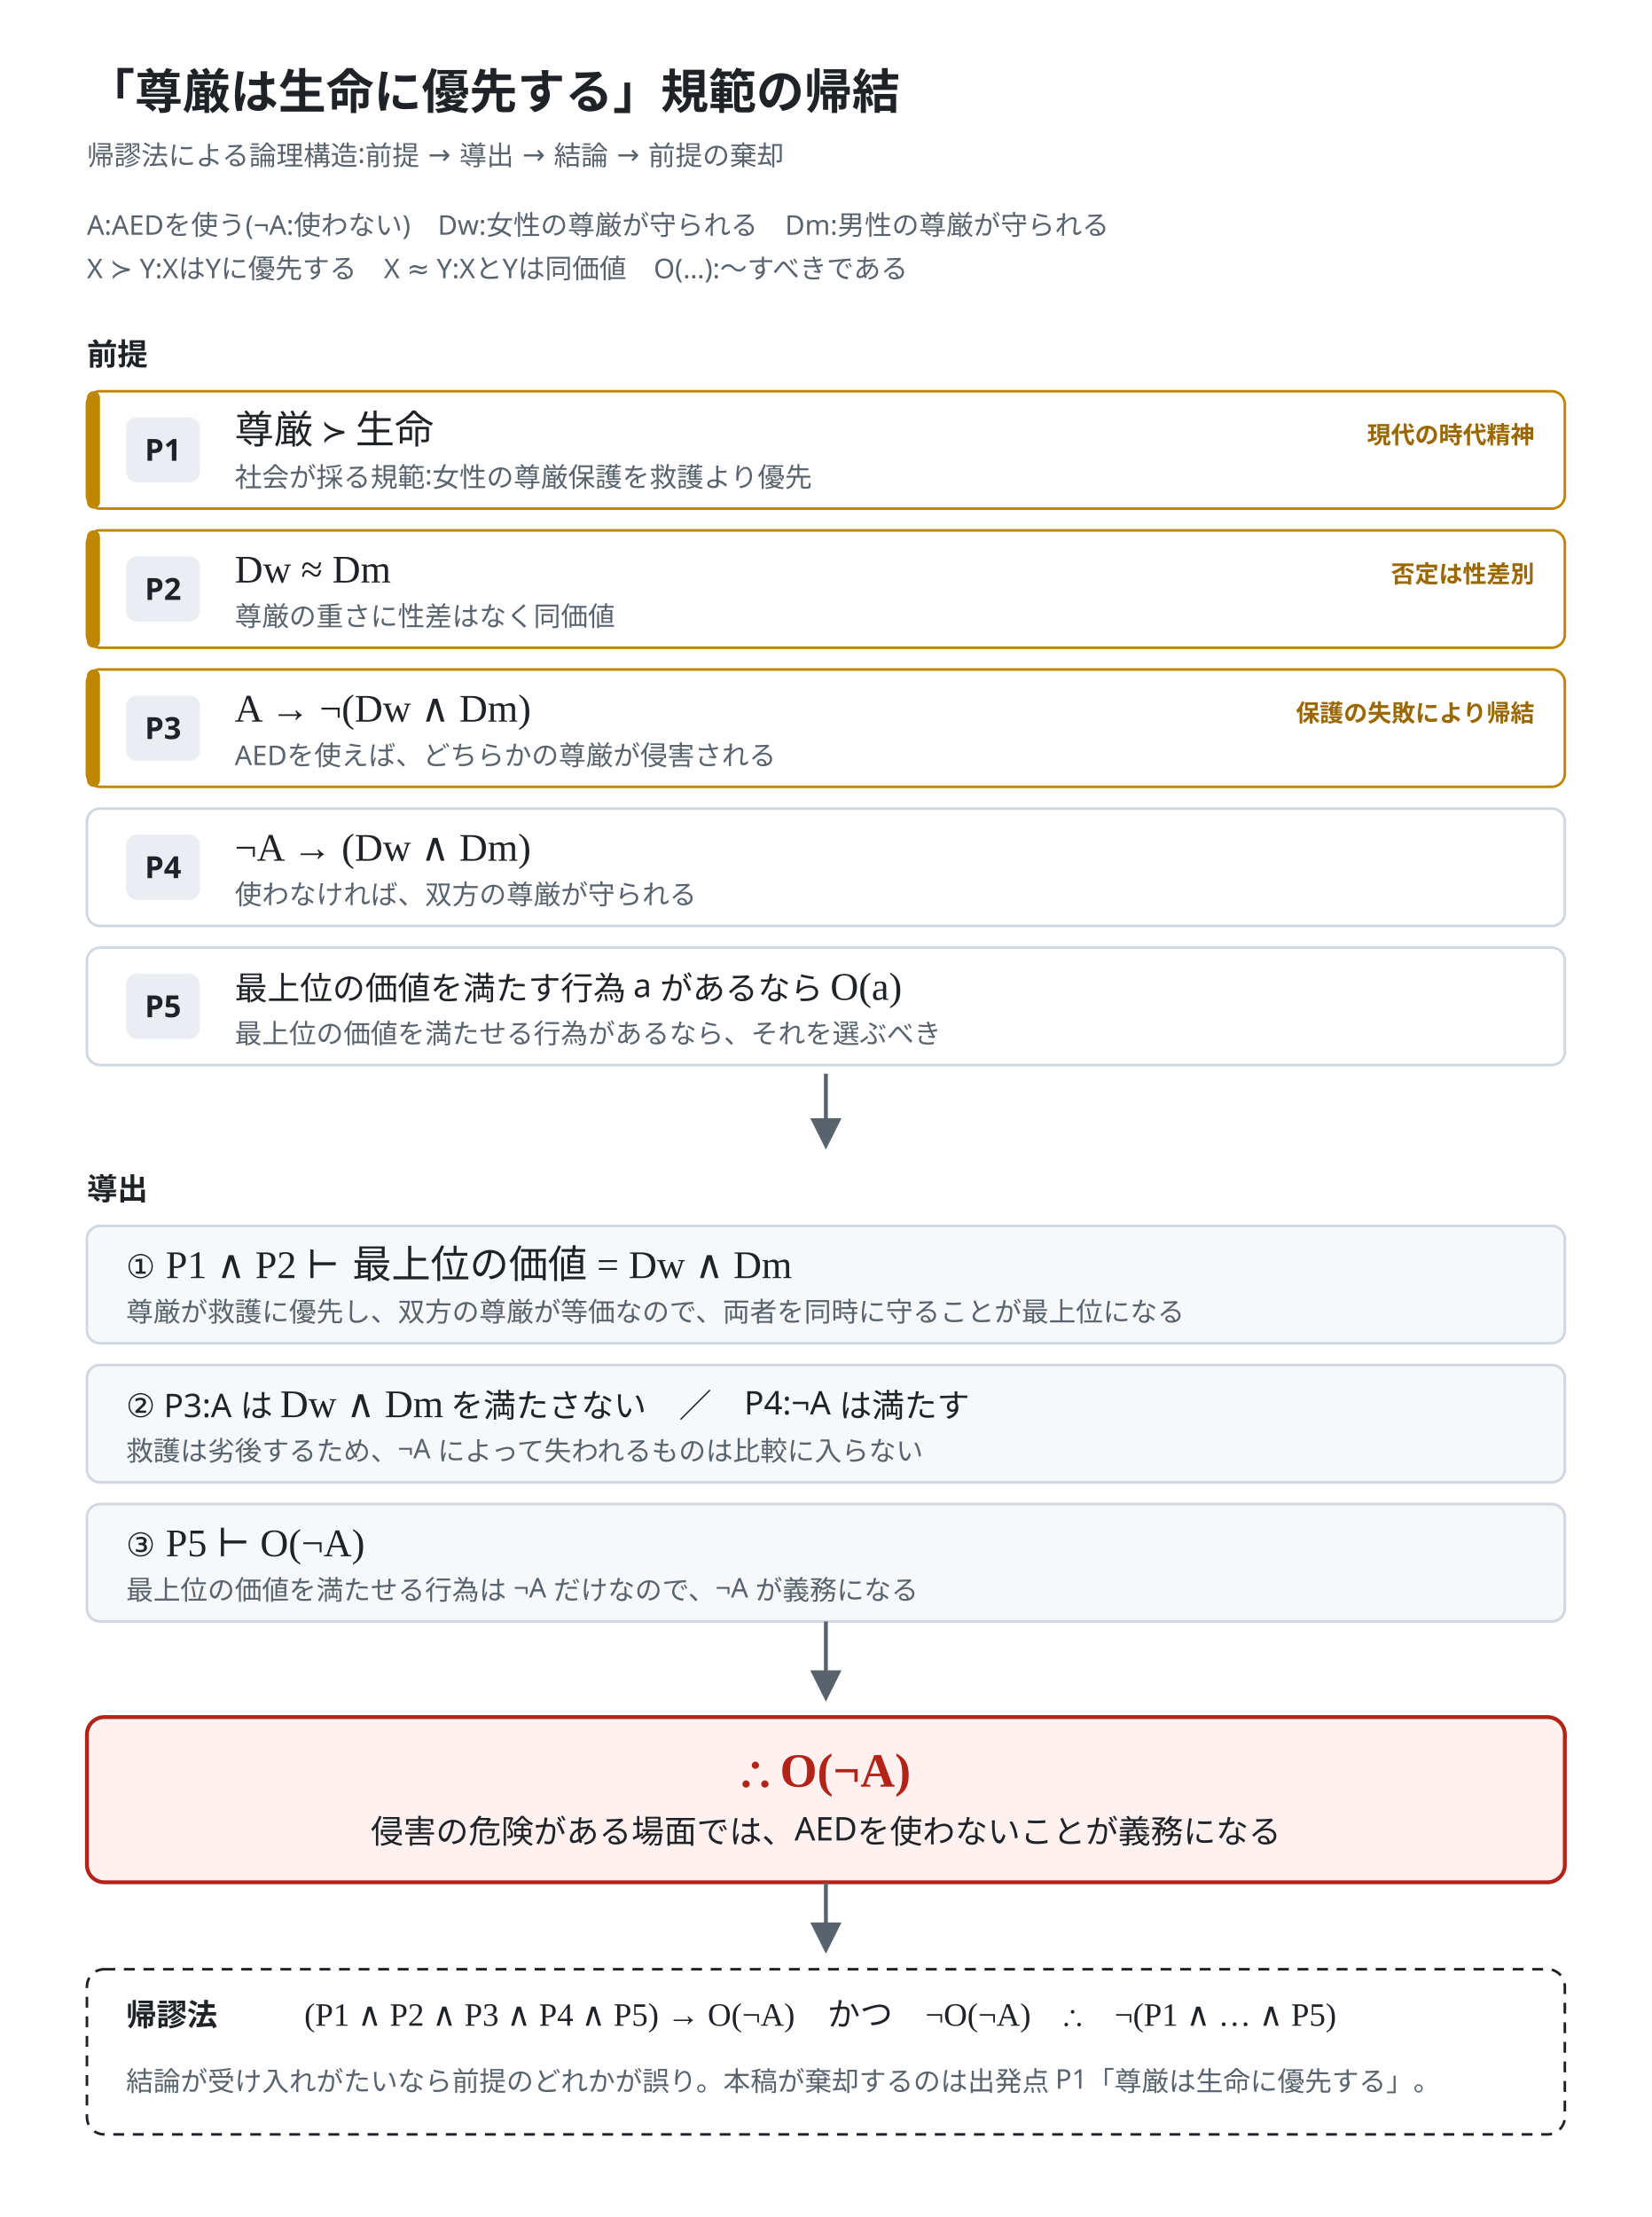
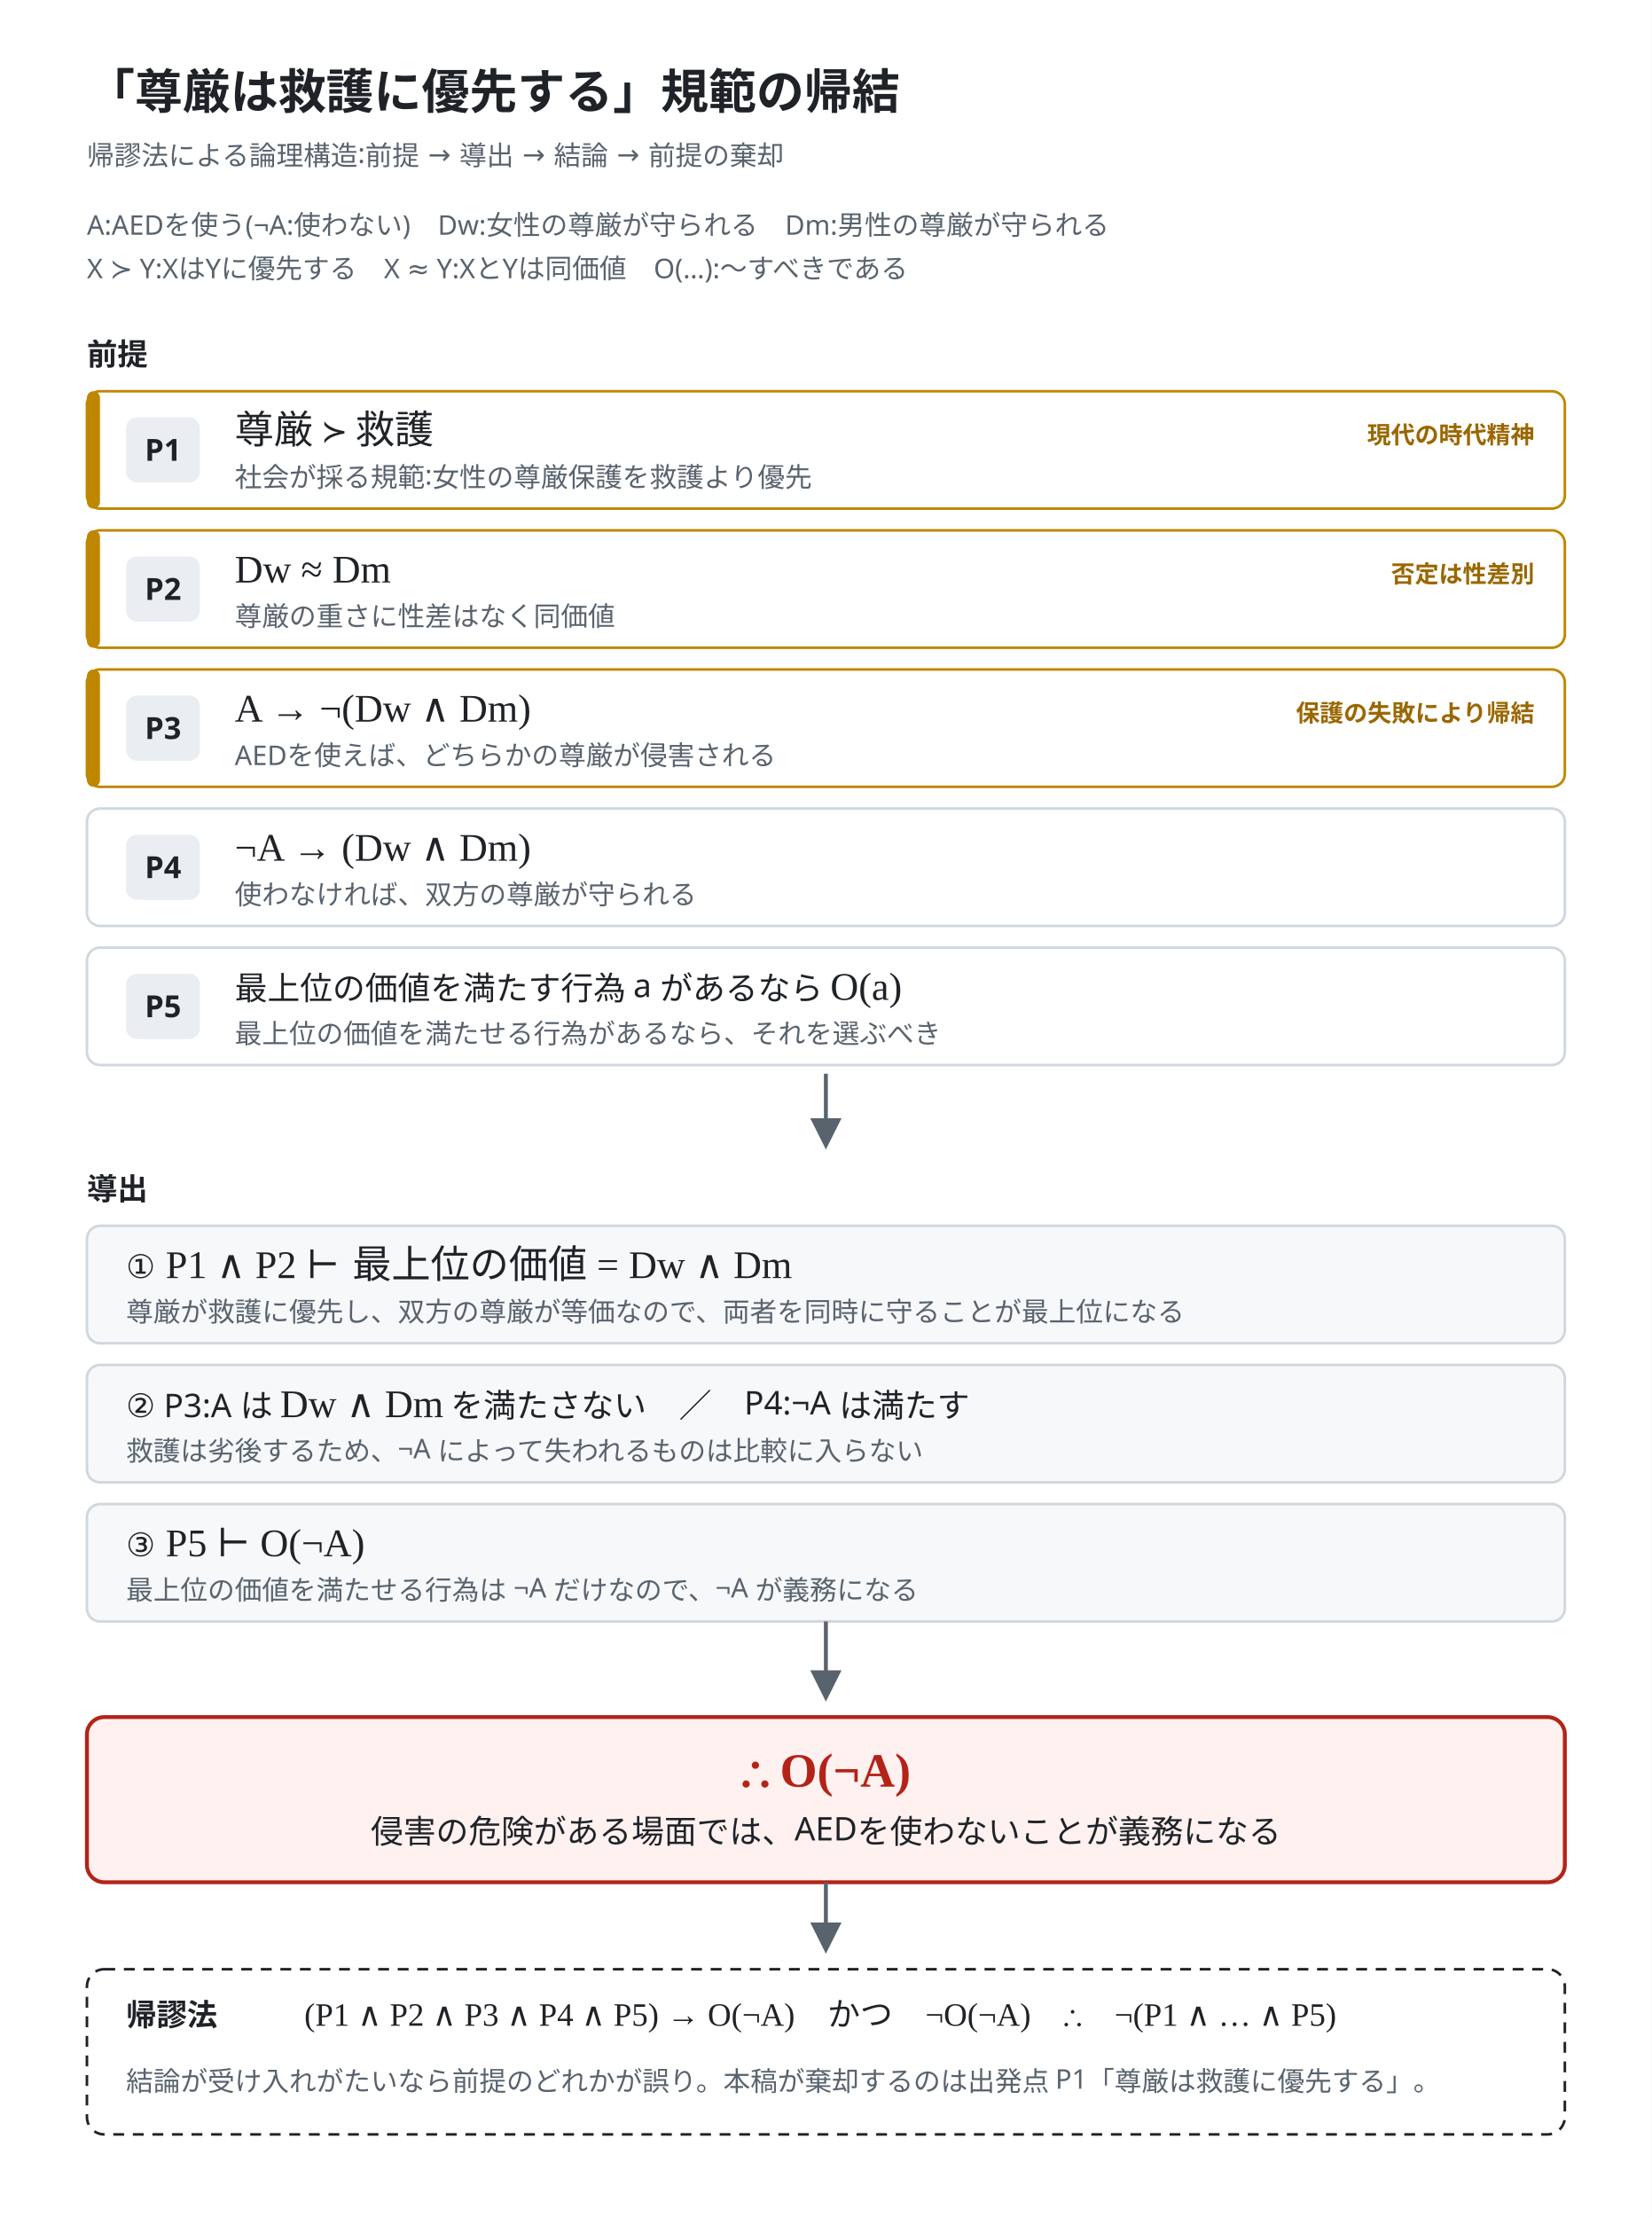
<svg xmlns="http://www.w3.org/2000/svg" viewBox="0 0 760 1020" width="760" height="1020" role="img" aria-labelledby="t d">
  <style>
    .bg    { fill: #ffffff; }
    .ink   { fill: #1f2328; }
    .mute  { fill: #59636e; }
    .amber { fill: #9a6700; }
    .red   { fill: #b42318; }
    .badge { fill: #eaeef2; }
    .card  { fill: #ffffff; stroke: #d0d7de; stroke-width: 1.2; }
    .weak  { fill: #ffffff; stroke: #bf8700; stroke-width: 1.2; }
    .stripe{ fill: #bf8700; }
    .step  { fill: #f6f8fa; stroke: #d0d7de; stroke-width: 1.2; }
    .concl { fill: #fff1f0; stroke: #b42318; stroke-width: 1.8; }
    .reduc { fill: #ffffff; stroke: #1f2328; stroke-width: 1.2; stroke-dasharray: 5 4; }
    .arrow { stroke: #59636e; stroke-width: 1.8; fill: none; }
    .arrowhead { fill: #59636e; }
    .sans  { font-family: "Hiragino Sans","Hiragino Kaku Gothic ProN","Yu Gothic","Meiryo","Noto Sans JP",sans-serif; }
    .math  { font-family: "Cambria Math","STIX Two Math","Times New Roman","DejaVu Serif","Noto Serif JP",serif; }
    .h1 { font-size: 22px; font-weight: 700; }
    .h2 { font-size: 14px; font-weight: 700; }
    .f  { font-size: 18px; }
    .fs { font-size: 15px; }
    .g  { font-size: 12.5px; }
    .tag{ font-size: 11px; font-weight: 700; }
    .id { font-size: 14px; font-weight: 700; }

    @media (prefers-color-scheme: dark) {
      .bg    { fill: #0d1117; }
      .ink   { fill: #e6edf3; }
      .mute  { fill: #9198a1; }
      .amber { fill: #d4a72c; }
      .red   { fill: #ff7b72; }
      .badge { fill: #21262d; }
      .card  { fill: #0d1117; stroke: #30363d; }
      .weak  { fill: #0d1117; stroke: #d4a72c; }
      .stripe{ fill: #d4a72c; }
      .step  { fill: #161b22; stroke: #30363d; }
      .concl { fill: #2d1517; stroke: #ff7b72; }
      .reduc { fill: #0d1117; stroke: #e6edf3; }
      .arrow { stroke: #9198a1; }
      .arrowhead { fill: #9198a1; }
    }
  </style>
  <defs>
    <marker id="ah" viewBox="0 0 10 10" refX="8" refY="5" markerWidth="8" markerHeight="8" orient="auto">
      <path d="M0,0 L10,5 L0,10 z" class="arrowhead" />
    </marker>
  </defs>
  <rect class="bg" width="760" height="1130" />
-   <text x="40" y="50" class="sans h1 ink">「尊厳は生命に優先する」規範の帰結</text>
+   <text x="40" y="50" class="sans h1 ink">「尊厳は救護に優先する」規範の帰結</text>
  <text x="40" y="76" class="sans g mute">帰謬法による論理構造:前提 → 導出 → 結論 → 前提の棄却</text>
  <text x="40" y="108" class="sans g mute">A:AEDを使う(¬A:使わない)　Dw:女性の尊厳が守られる　Dm:男性の尊厳が守られる</text>
  <text x="40" y="128" class="sans g mute">X ≻ Y:XはYに優先する　X ≈ Y:XとYは同価値　O(…):〜すべきである</text>
  <text x="40" y="168" class="sans h2 ink">前提</text>
  <rect x="40" y="180" width="680" height="54" rx="6" class="weak" />
  <rect x="40" y="180" width="6" height="54" rx="3" class="stripe" />
  <rect x="58" y="192" width="34" height="30" rx="5" class="badge" />
  <text x="75" y="212" text-anchor="middle" class="sans id ink">P1</text>
-   <text x="108" y="204" class="math f ink">尊厳 ≻ 生命</text>
+   <text x="108" y="204" class="math f ink">尊厳 ≻ 救護</text>
  <text x="108" y="224" class="sans g mute">社会が採る規範:女性の尊厳保護を救護より優先</text>
  <text x="706" y="204" text-anchor="end" class="sans tag amber">現代の時代精神</text>
  <rect x="40" y="244" width="680" height="54" rx="6" class="weak" />
  <rect x="40" y="244" width="6" height="54" rx="3" class="stripe" />
  <rect x="58" y="256" width="34" height="30" rx="5" class="badge" />
  <text x="75" y="276" text-anchor="middle" class="sans id ink">P2</text>
  <text x="108" y="268" class="math f ink">Dw ≈ Dm</text>
  <text x="108" y="288" class="sans g mute">尊厳の重さに性差はなく同価値</text>
  <text x="706" y="268" text-anchor="end" class="sans tag amber">否定は性差別</text>
  <rect x="40" y="308" width="680" height="54" rx="6" class="weak" />
  <rect x="40" y="308" width="6" height="54" rx="3" class="stripe" />
  <rect x="58" y="320" width="34" height="30" rx="5" class="badge" />
  <text x="75" y="340" text-anchor="middle" class="sans id ink">P3</text>
  <text x="108" y="332" class="math f ink">A → ¬(Dw ∧ Dm)</text>
  <text x="108" y="352" class="sans g mute">AEDを使えば、どちらかの尊厳が侵害される</text>
  <text x="706" y="332" text-anchor="end" class="sans tag amber">保護の失敗により帰結</text>
  <rect x="40" y="372" width="680" height="54" rx="6" class="card" />
  <rect x="58" y="384" width="34" height="30" rx="5" class="badge" />
  <text x="75" y="404" text-anchor="middle" class="sans id ink">P4</text>
  <text x="108" y="396" class="math f ink">¬A → (Dw ∧ Dm)</text>
  <text x="108" y="416" class="sans g mute">使わなければ、双方の尊厳が守られる</text>
  <rect x="40" y="436" width="680" height="54" rx="6" class="card" />
  <rect x="58" y="448" width="34" height="30" rx="5" class="badge" />
  <text x="75" y="468" text-anchor="middle" class="sans id ink">P5</text>
  <text x="108" y="460" class="sans fs ink">最上位の価値を満たす行為 a があるなら <tspan class="math f">O(a)</tspan>
  </text>
  <text x="108" y="480" class="sans g mute">最上位の価値を満たせる行為があるなら、それを選ぶべき</text>
  <path d="M380,494 L380,526" class="arrow" marker-end="url(#ah)" />
  <text x="40" y="552" class="sans h2 ink">導出</text>
  <rect x="40" y="564" width="680" height="54" rx="6" class="step" />
  <text x="58" y="588" class="sans fs ink">① <tspan class="math f">P1 ∧ P2 ⊢ 最上位の価値 = Dw ∧ Dm</tspan>
  </text>
  <text x="58" y="608" class="sans g mute">尊厳が救護に優先し、双方の尊厳が等価なので、両者を同時に守ることが最上位になる</text>
  <rect x="40" y="628" width="680" height="54" rx="6" class="step" />
  <text x="58" y="652" class="sans fs ink">② P3:A は <tspan class="math f">Dw ∧ Dm</tspan> を満たさない　／　P4:¬A は満たす</text>
  <text x="58" y="672" class="sans g mute">救護は劣後するため、¬A によって失われるものは比較に入らない</text>
  <rect x="40" y="692" width="680" height="54" rx="6" class="step" />
  <text x="58" y="716" class="sans fs ink">③ <tspan class="math f">P5 ⊢ O(¬A)</tspan>
  </text>
  <text x="58" y="736" class="sans g mute">最上位の価値を満たせる行為は ¬A だけなので、¬A が義務になる</text>
  <path d="M380,746 L380,780" class="arrow" marker-end="url(#ah)" />
  <rect x="40" y="790" width="680" height="76" rx="8" class="concl" />
  <text x="380" y="822" text-anchor="middle" class="math f red" style="font-size:22px; font-weight:700;">∴ O(¬A)</text>
  <text x="380" y="848" text-anchor="middle" class="sans fs ink">侵害の危険がある場面では、AEDを使わないことが義務になる</text>
  <path d="M380,866 L380,896" class="arrow" marker-end="url(#ah)" />
  <rect x="40" y="906" width="680" height="76" rx="8" class="reduc" />
  <text x="58" y="932" class="sans h2 ink">帰謬法</text>
  <text x="140" y="932" class="math fs ink">(P1 ∧ P2 ∧ P3 ∧ P4 ∧ P5) → O(¬A)　かつ　¬O(¬A)　∴　¬(P1 ∧ … ∧ P5)</text>
-   <text x="58" y="962" class="sans g mute">結論が受け入れがたいなら前提のどれかが誤り。本稿が棄却するのは出発点 P1「尊厳は生命に優先する」。</text>
+   <text x="58" y="962" class="sans g mute">結論が受け入れがたいなら前提のどれかが誤り。本稿が棄却するのは出発点 P1「尊厳は救護に優先する」。</text>
</svg>
